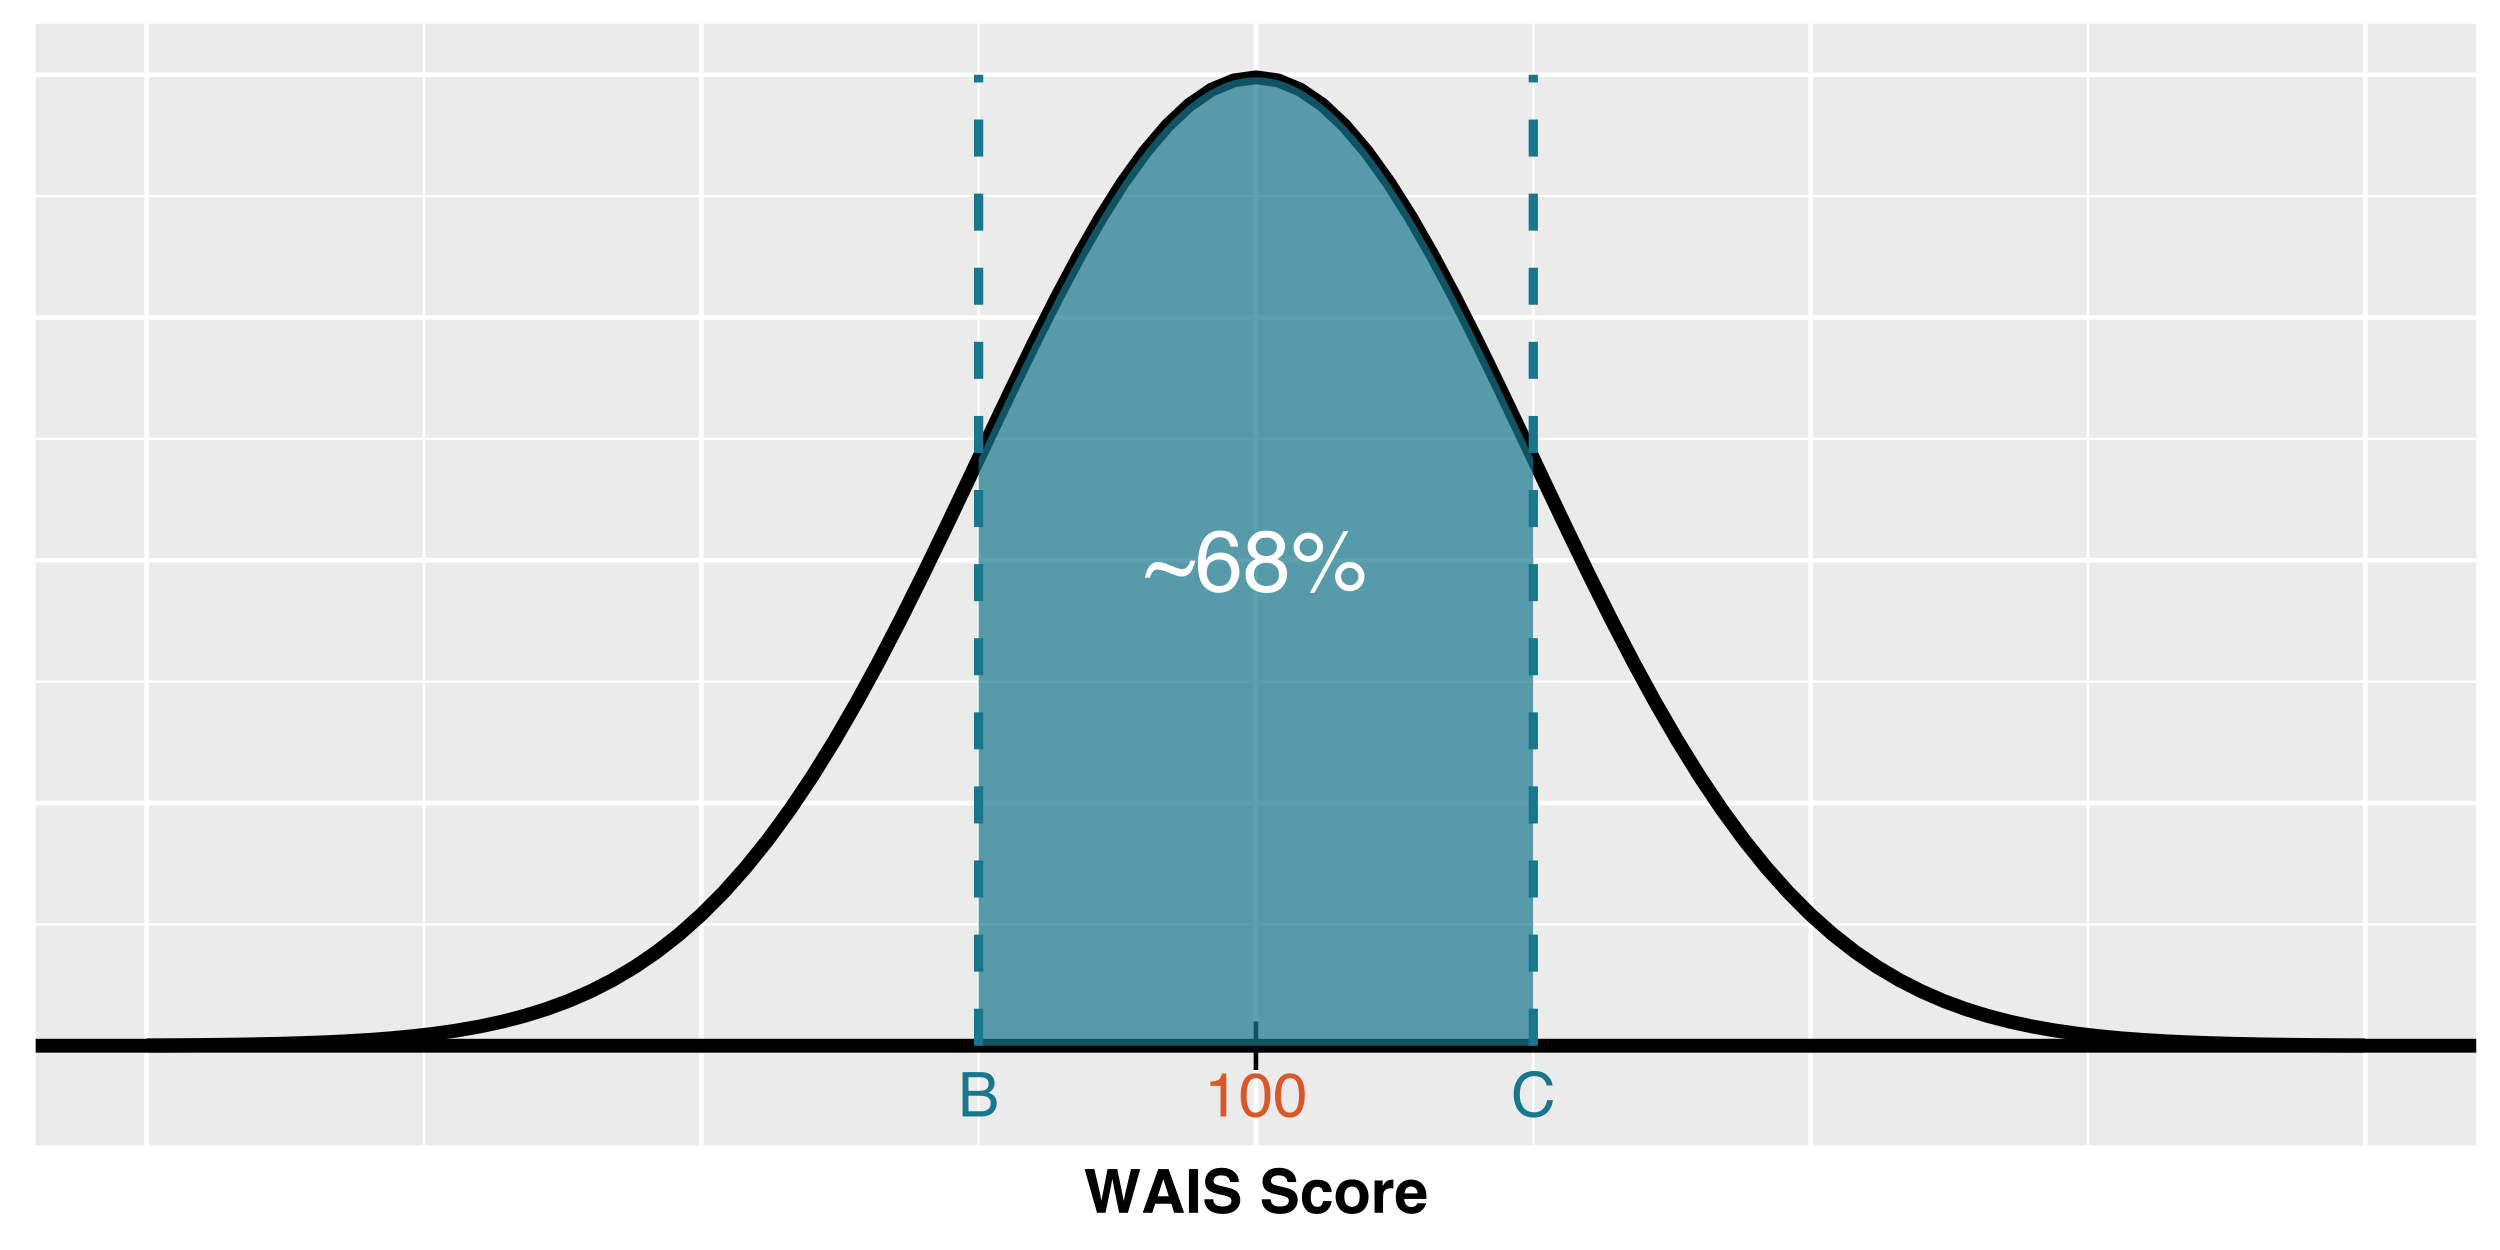
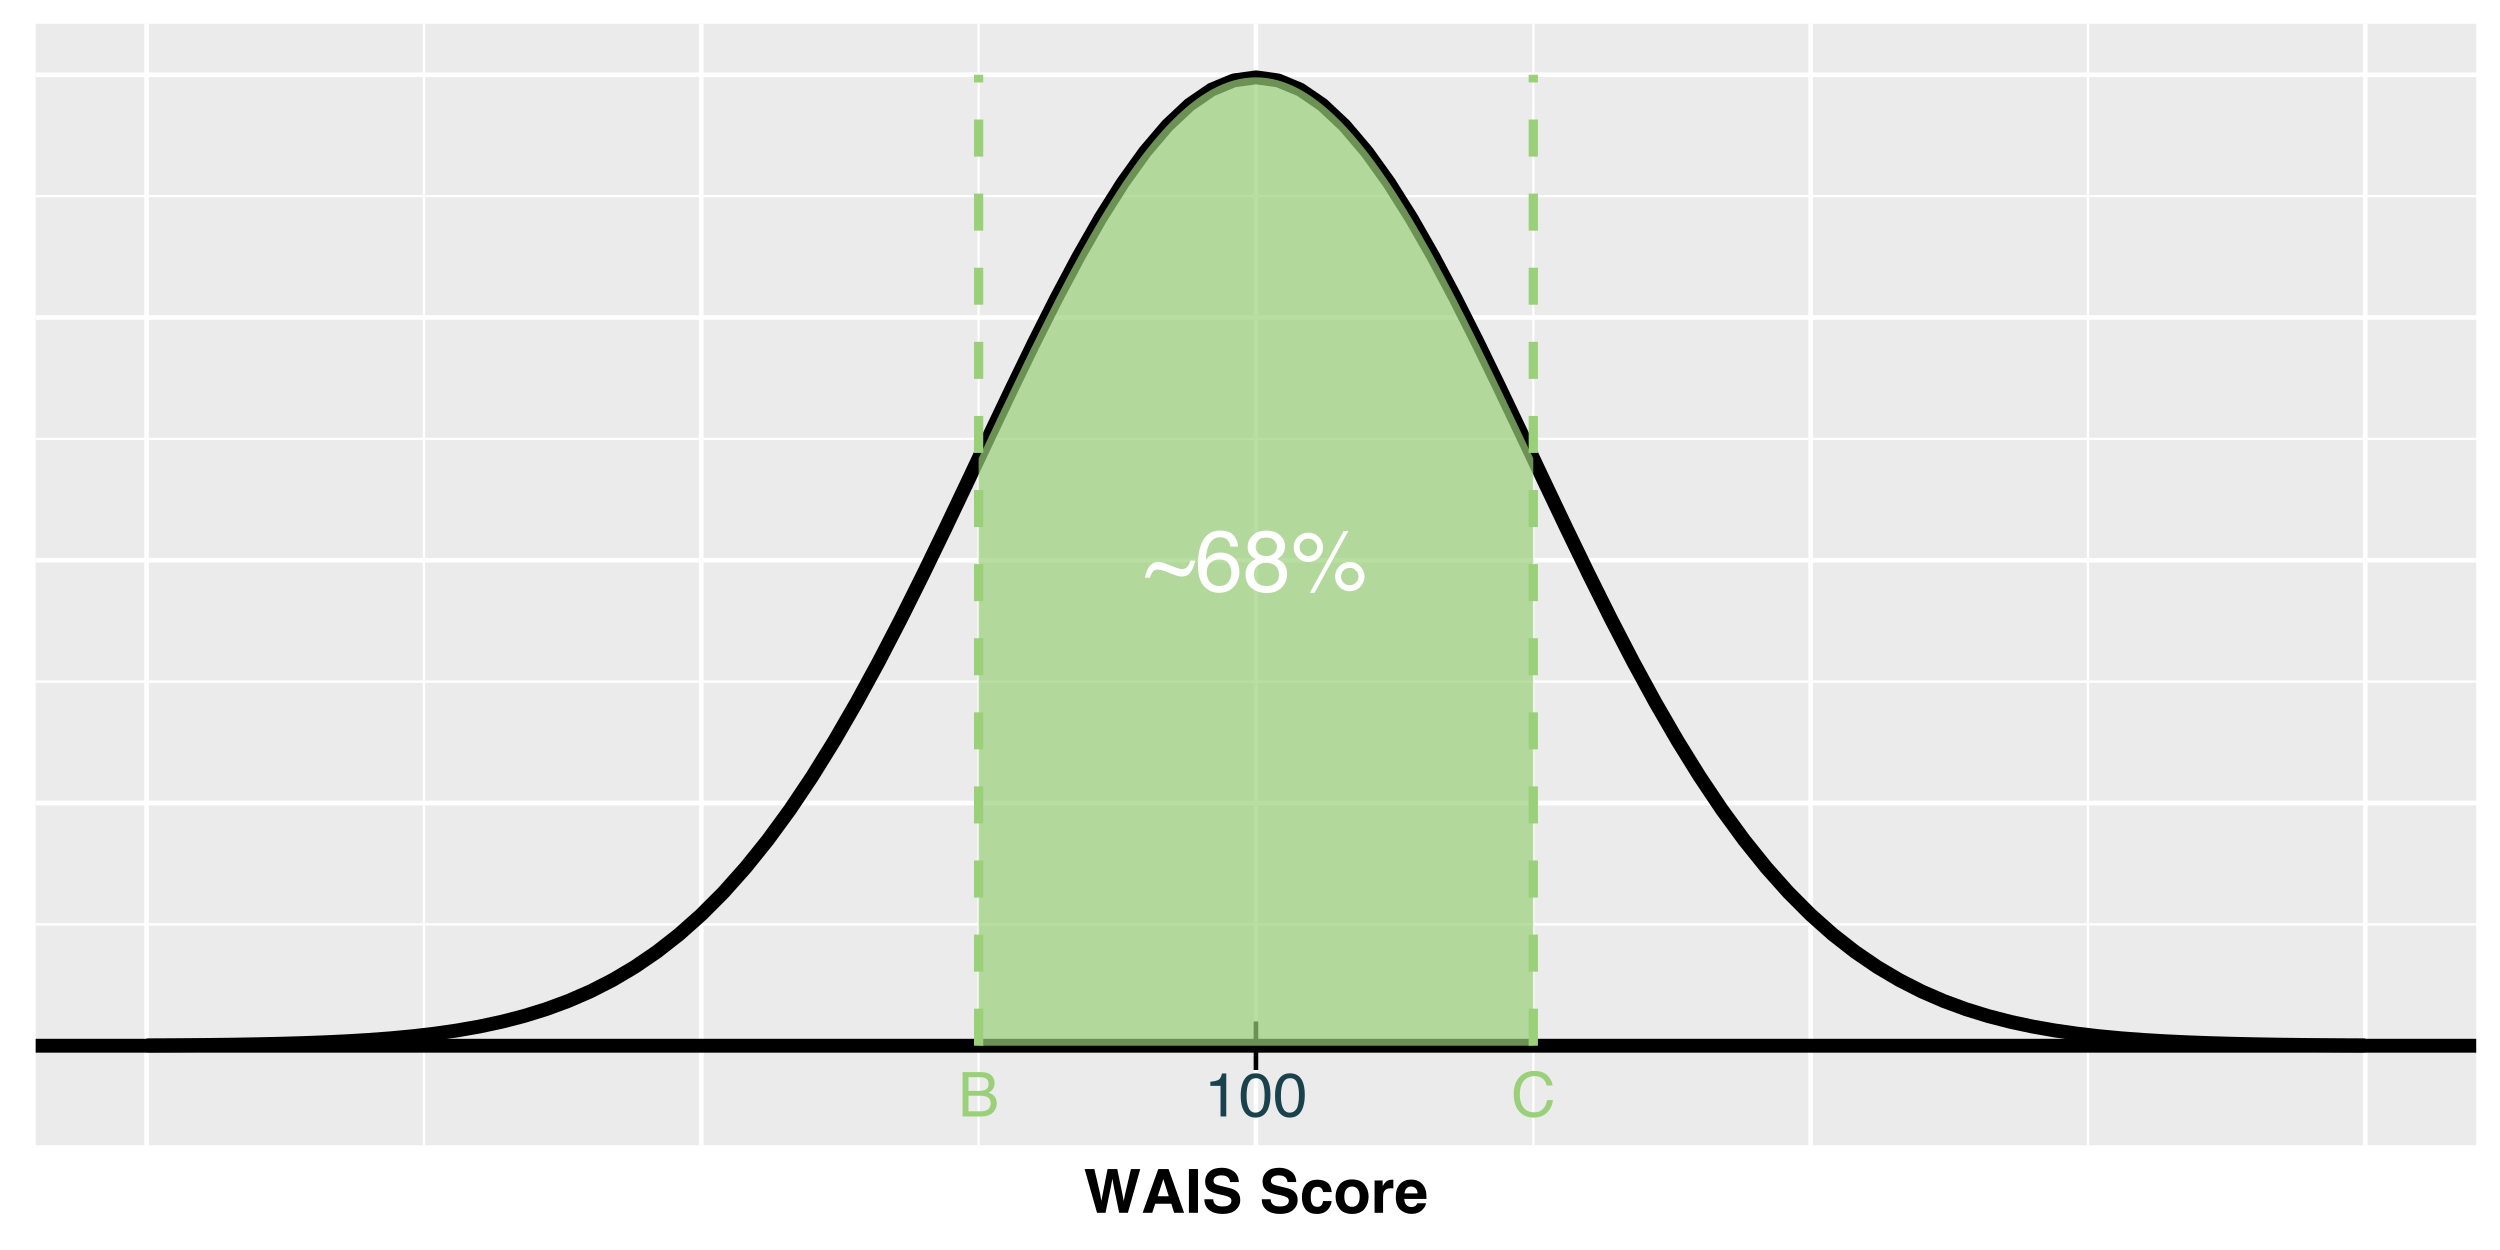
<svg xmlns="http://www.w3.org/2000/svg" xmlns:xlink="http://www.w3.org/1999/xlink" width="576pt" height="288pt" viewBox="0 0 576 288" version="1.1">
  <defs>
    <g>
      <symbol overflow="visible" id="glyph0-0">
        <path style="stroke:none;" d="M 0.453 0 L 0.453 -10.203 L 8.547 -10.203 L 8.547 0 Z M 7.281 -1.281 L 7.281 -8.922 L 1.734 -8.922 L 1.734 -1.281 Z M 7.281 -1.281 " />
      </symbol>
      <symbol overflow="visible" id="glyph0-1">
        <path style="stroke:none;" d="M 1.359 -7.047 L 1.359 -8 C 2.266 -8.082 2.895 -8.227 3.25 -8.438 C 3.602 -8.645 3.867 -9.133 4.047 -9.906 L 5.031 -9.906 L 5.031 0 L 3.703 0 L 3.703 -7.047 Z M 1.359 -7.047 " />
      </symbol>
      <symbol overflow="visible" id="glyph0-2">
        <path style="stroke:none;" d="M 3.844 -9.938 C 5.133 -9.938 6.066 -9.41 6.641 -8.359 C 7.078 -7.535 7.297 -6.41 7.297 -4.984 C 7.297 -3.629 7.098 -2.508 6.703 -1.625 C 6.117 -0.363 5.164 0.266 3.844 0.266 C 2.645 0.266 1.754 -0.25 1.172 -1.281 C 0.68 -2.145 0.438 -3.305 0.438 -4.766 C 0.438 -5.898 0.582 -6.867 0.875 -7.672 C 1.426 -9.18 2.414 -9.938 3.844 -9.938 Z M 3.828 -0.875 C 4.473 -0.875 4.988 -1.16 5.375 -1.734 C 5.758 -2.305 5.953 -3.375 5.953 -4.938 C 5.953 -6.062 5.812 -6.988 5.531 -7.719 C 5.258 -8.445 4.723 -8.812 3.922 -8.812 C 3.18 -8.812 2.641 -8.461 2.297 -7.766 C 1.961 -7.078 1.797 -6.062 1.797 -4.719 C 1.797 -3.707 1.906 -2.895 2.125 -2.281 C 2.457 -1.344 3.023 -0.875 3.828 -0.875 Z M 3.828 -0.875 " />
      </symbol>
      <symbol overflow="visible" id="glyph0-3">
        <path style="stroke:none;" d="M 5.375 -10.484 C 6.664 -10.484 7.664 -10.141 8.375 -9.453 C 9.094 -8.773 9.492 -8.004 9.578 -7.141 L 8.234 -7.141 C 8.078 -7.797 7.77 -8.316 7.312 -8.703 C 6.852 -9.086 6.211 -9.281 5.391 -9.281 C 4.391 -9.281 3.578 -8.926 2.953 -8.219 C 2.336 -7.508 2.031 -6.426 2.031 -4.969 C 2.031 -3.781 2.305 -2.812 2.859 -2.062 C 3.422 -1.32 4.254 -0.953 5.359 -0.953 C 6.379 -0.953 7.156 -1.344 7.688 -2.125 C 7.969 -2.539 8.18 -3.082 8.328 -3.75 L 9.672 -3.75 C 9.547 -2.676 9.148 -1.773 8.484 -1.047 C 7.672 -0.172 6.578 0.266 5.203 0.266 C 4.016 0.266 3.02 -0.094 2.219 -0.812 C 1.156 -1.758 0.625 -3.223 0.625 -5.203 C 0.625 -6.711 1.02 -7.945 1.812 -8.906 C 2.676 -9.957 3.863 -10.484 5.375 -10.484 Z M 5.109 -10.484 Z M 5.109 -10.484 " />
      </symbol>
      <symbol overflow="visible" id="glyph0-4">
        <path style="stroke:none;" d="M 4.922 -5.891 C 5.504 -5.891 5.957 -5.969 6.281 -6.125 C 6.789 -6.383 7.047 -6.844 7.047 -7.5 C 7.047 -8.164 6.773 -8.617 6.234 -8.859 C 5.922 -8.984 5.461 -9.047 4.859 -9.047 L 2.406 -9.047 L 2.406 -5.891 Z M 5.375 -1.188 C 6.227 -1.188 6.832 -1.43 7.188 -1.922 C 7.414 -2.223 7.531 -2.598 7.531 -3.047 C 7.531 -3.785 7.203 -4.285 6.547 -4.547 C 6.191 -4.691 5.723 -4.766 5.141 -4.766 L 2.406 -4.766 L 2.406 -1.188 Z M 1.047 -10.203 L 5.422 -10.203 C 6.617 -10.203 7.473 -9.844 7.984 -9.125 C 8.273 -8.707 8.422 -8.223 8.422 -7.672 C 8.422 -7.023 8.238 -6.5 7.875 -6.094 C 7.688 -5.875 7.41 -5.672 7.047 -5.484 C 7.578 -5.285 7.973 -5.062 8.234 -4.812 C 8.691 -4.375 8.922 -3.766 8.922 -2.984 C 8.922 -2.328 8.711 -1.727 8.297 -1.188 C 7.68 -0.395 6.703 0 5.359 0 L 1.047 0 Z M 1.047 -10.203 " />
      </symbol>
      <symbol overflow="visible" id="glyph1-0">
        <path style="stroke:none;" d="M 0.641 0 L 0.641 -14.297 L 11.984 -14.297 L 11.984 0 Z M 10.188 -1.797 L 10.188 -12.5 L 2.438 -12.5 L 2.438 -1.797 Z M 10.188 -1.797 " />
      </symbol>
      <symbol overflow="visible" id="glyph1-1">
        <path style="stroke:none;" d="M 3.203 -6.734 C 3.391 -6.734 3.586 -6.719 3.797 -6.688 C 4.16 -6.633 4.516 -6.539 4.859 -6.406 L 7.016 -5.547 C 7.348 -5.422 7.625 -5.328 7.844 -5.266 C 8.188 -5.16 8.488 -5.109 8.75 -5.109 C 9.219 -5.109 9.617 -5.297 9.953 -5.672 C 10.285 -6.047 10.508 -6.504 10.625 -7.047 L 11.75 -7.047 C 11.582 -6.129 11.258 -5.289 10.781 -4.531 C 10.312 -3.77 9.594 -3.391 8.625 -3.391 C 8.332 -3.391 7.988 -3.445 7.594 -3.562 C 7.352 -3.633 7.004 -3.758 6.547 -3.938 L 4.562 -4.703 C 4.312 -4.797 4.055 -4.867 3.797 -4.922 C 3.535 -4.973 3.32 -5 3.156 -5 C 2.602 -5 2.176 -4.789 1.875 -4.375 C 1.688 -4.125 1.5 -3.703 1.312 -3.109 L 0.172 -3.109 C 0.285 -3.648 0.406 -4.109 0.531 -4.484 C 0.664 -4.867 0.895 -5.301 1.219 -5.781 C 1.488 -6.102 1.781 -6.344 2.094 -6.5 C 2.406 -6.656 2.773 -6.734 3.203 -6.734 Z M 3.203 -6.734 " />
      </symbol>
      <symbol overflow="visible" id="glyph1-2">
        <path style="stroke:none;" d="M 5.828 -13.984 C 7.379 -13.984 8.461 -13.578 9.078 -12.766 C 9.691 -11.961 10 -11.133 10 -10.281 L 8.266 -10.281 C 8.16 -10.832 7.992 -11.266 7.766 -11.578 C 7.348 -12.16 6.711 -12.453 5.859 -12.453 C 4.879 -12.453 4.098 -12 3.516 -11.094 C 2.941 -10.188 2.625 -8.891 2.562 -7.203 C 2.957 -7.797 3.461 -8.238 4.078 -8.531 C 4.629 -8.789 5.25 -8.922 5.938 -8.922 C 7.102 -8.922 8.117 -8.547 8.984 -7.797 C 9.859 -7.055 10.297 -5.945 10.297 -4.469 C 10.297 -3.195 9.883 -2.07 9.062 -1.094 C 8.238 -0.125 7.066 0.359 5.547 0.359 C 4.242 0.359 3.117 -0.133 2.172 -1.125 C 1.223 -2.113 0.75 -3.781 0.75 -6.125 C 0.75 -7.852 0.957 -9.32 1.375 -10.531 C 2.188 -12.832 3.672 -13.984 5.828 -13.984 Z M 5.703 -1.203 C 6.617 -1.203 7.305 -1.508 7.766 -2.125 C 8.223 -2.738 8.453 -3.469 8.453 -4.312 C 8.453 -5.031 8.25 -5.711 7.844 -6.359 C 7.438 -7.004 6.691 -7.328 5.609 -7.328 C 4.859 -7.328 4.195 -7.078 3.625 -6.578 C 3.062 -6.078 2.781 -5.32 2.781 -4.312 C 2.781 -3.438 3.035 -2.695 3.547 -2.094 C 4.066 -1.5 4.785 -1.203 5.703 -1.203 Z M 5.703 -1.203 " />
      </symbol>
      <symbol overflow="visible" id="glyph1-3">
        <path style="stroke:none;" d="M 5.422 -8.094 C 6.191 -8.094 6.789 -8.305 7.219 -8.734 C 7.656 -9.172 7.875 -9.688 7.875 -10.281 C 7.875 -10.801 7.664 -11.273 7.25 -11.703 C 6.844 -12.141 6.211 -12.359 5.359 -12.359 C 4.516 -12.359 3.906 -12.141 3.531 -11.703 C 3.156 -11.273 2.969 -10.77 2.969 -10.188 C 2.969 -9.531 3.207 -9.016 3.688 -8.641 C 4.176 -8.273 4.754 -8.094 5.422 -8.094 Z M 5.531 -1.203 C 6.332 -1.203 7 -1.422 7.531 -1.859 C 8.07 -2.297 8.344 -2.945 8.344 -3.812 C 8.344 -4.719 8.066 -5.398 7.516 -5.859 C 6.961 -6.328 6.258 -6.562 5.406 -6.562 C 4.562 -6.562 3.875 -6.32 3.344 -5.844 C 2.82 -5.375 2.562 -4.719 2.562 -3.875 C 2.562 -3.145 2.801 -2.516 3.281 -1.984 C 3.758 -1.461 4.508 -1.203 5.531 -1.203 Z M 3.031 -7.422 C 2.551 -7.629 2.172 -7.875 1.891 -8.156 C 1.379 -8.676 1.125 -9.348 1.125 -10.172 C 1.125 -11.211 1.5 -12.102 2.25 -12.844 C 3.008 -13.594 4.078 -13.969 5.453 -13.969 C 6.797 -13.969 7.844 -13.613 8.594 -12.906 C 9.352 -12.207 9.734 -11.391 9.734 -10.453 C 9.734 -9.578 9.516 -8.875 9.078 -8.344 C 8.828 -8.031 8.441 -7.727 7.922 -7.438 C 8.504 -7.176 8.961 -6.875 9.297 -6.531 C 9.91 -5.875 10.219 -5.031 10.219 -4 C 10.219 -2.77 9.805 -1.727 8.984 -0.875 C 8.16 -0.02 6.992 0.406 5.484 0.406 C 4.129 0.406 2.984 0.035 2.047 -0.703 C 1.109 -1.441 0.641 -2.508 0.641 -3.906 C 0.641 -4.727 0.836 -5.441 1.234 -6.047 C 1.641 -6.648 2.238 -7.109 3.031 -7.422 Z M 3.031 -7.422 " />
      </symbol>
      <symbol overflow="visible" id="glyph1-4">
        <path style="stroke:none;" d="M 13.578 -6.766 C 14.516 -6.766 15.312 -6.43 15.969 -5.766 C 16.633 -5.109 16.969 -4.316 16.969 -3.391 C 16.969 -2.453 16.633 -1.648 15.969 -0.984 C 15.312 -0.328 14.516 0 13.578 0 C 12.641 0 11.836 -0.328 11.172 -0.984 C 10.516 -1.648 10.188 -2.453 10.188 -3.391 C 10.188 -4.316 10.516 -5.109 11.172 -5.766 C 11.836 -6.43 12.641 -6.766 13.578 -6.766 Z M 12.172 -13.875 L 13.25 -13.875 L 5.453 0.375 L 4.375 0.375 Z M 4.031 -8.109 C 4.582 -8.109 5.055 -8.305 5.453 -8.703 C 5.848 -9.098 6.047 -9.566 6.047 -10.109 C 6.047 -10.66 5.848 -11.133 5.453 -11.531 C 5.055 -11.926 4.582 -12.125 4.031 -12.125 C 3.477 -12.125 3.004 -11.926 2.609 -11.531 C 2.211 -11.145 2.016 -10.672 2.016 -10.109 C 2.016 -9.566 2.211 -9.098 2.609 -8.703 C 3.004 -8.305 3.477 -8.109 4.031 -8.109 Z M 4.031 -13.516 C 4.969 -13.516 5.766 -13.18 6.422 -12.516 C 7.086 -11.848 7.422 -11.047 7.422 -10.109 C 7.422 -9.18 7.086 -8.383 6.422 -7.719 C 5.766 -7.062 4.969 -6.734 4.031 -6.734 C 3.094 -6.734 2.289 -7.062 1.625 -7.719 C 0.969 -8.383 0.641 -9.18 0.641 -10.109 C 0.641 -11.047 0.969 -11.848 1.625 -12.516 C 2.289 -13.18 3.094 -13.516 4.031 -13.516 Z M 13.578 -1.375 C 14.129 -1.375 14.598 -1.57 14.984 -1.969 C 15.379 -2.363 15.578 -2.836 15.578 -3.391 C 15.578 -3.941 15.379 -4.41 14.984 -4.797 C 14.598 -5.191 14.129 -5.391 13.578 -5.391 C 13.023 -5.391 12.551 -5.191 12.156 -4.797 C 11.758 -4.41 11.562 -3.941 11.562 -3.391 C 11.562 -2.836 11.758 -2.363 12.156 -1.969 C 12.551 -1.57 13.023 -1.375 13.578 -1.375 Z M 13.578 -1.375 " />
      </symbol>
      <symbol overflow="visible" id="glyph2-0">
        <path style="stroke:none;" d="M 1.047 -10.078 L 9.172 -10.078 L 9.172 0 L 1.047 0 Z M 7.906 -1.266 L 7.906 -8.812 L 2.312 -8.812 L 2.312 -1.266 Z M 7.906 -1.266 " />
      </symbol>
      <symbol overflow="visible" id="glyph2-1">
        <path style="stroke:none;" d="M 10.875 -10.078 L 13.016 -10.078 L 10.172 0 L 8.156 0 L 6.953 -5.891 L 6.594 -7.844 L 6.234 -5.891 L 5.016 0 L 3.062 0 L 0.203 -10.078 L 2.438 -10.078 L 3.781 -4.312 L 4.062 -2.703 L 4.359 -4.266 L 5.484 -10.078 L 7.719 -10.078 L 8.906 -4.312 L 9.219 -2.703 L 9.516 -4.25 Z M 10.875 -10.078 " />
      </symbol>
      <symbol overflow="visible" id="glyph2-2">
        <path style="stroke:none;" d="M 6.969 -2.078 L 3.25 -2.078 L 2.562 0 L 0.359 0 L 3.953 -10.078 L 6.328 -10.078 L 9.906 0 L 7.609 0 Z M 6.375 -3.812 L 5.125 -7.766 L 3.828 -3.812 Z M 6.375 -3.812 " />
      </symbol>
      <symbol overflow="visible" id="glyph2-3">
        <path style="stroke:none;" d="M 0.906 -10.078 L 3 -10.078 L 3 0 L 0.906 0 Z M 0.906 -10.078 " />
      </symbol>
      <symbol overflow="visible" id="glyph2-4">
        <path style="stroke:none;" d="M 4.719 -1.453 C 5.219 -1.453 5.625 -1.508 5.938 -1.625 C 6.52 -1.832 6.812 -2.223 6.812 -2.797 C 6.812 -3.117 6.664 -3.375 6.375 -3.562 C 6.082 -3.738 5.625 -3.895 5 -4.031 L 3.938 -4.266 C 2.883 -4.504 2.16 -4.766 1.766 -5.047 C 1.086 -5.516 0.75 -6.238 0.75 -7.219 C 0.75 -8.125 1.078 -8.875 1.734 -9.469 C 2.391 -10.07 3.352 -10.375 4.625 -10.375 C 5.688 -10.375 6.594 -10.094 7.344 -9.531 C 8.094 -8.969 8.484 -8.148 8.516 -7.078 L 6.5 -7.078 C 6.457 -7.68 6.191 -8.113 5.703 -8.375 C 5.367 -8.539 4.961 -8.625 4.484 -8.625 C 3.941 -8.625 3.504 -8.516 3.172 -8.297 C 2.848 -8.078 2.688 -7.77 2.688 -7.375 C 2.688 -7.02 2.848 -6.75 3.172 -6.562 C 3.379 -6.445 3.816 -6.312 4.484 -6.156 L 6.219 -5.734 C 6.977 -5.555 7.551 -5.312 7.938 -5 C 8.539 -4.531 8.844 -3.848 8.844 -2.953 C 8.844 -2.023 8.488 -1.254 7.781 -0.641 C 7.082 -0.035 6.094 0.266 4.812 0.266 C 3.5 0.266 2.461 -0.031 1.703 -0.625 C 0.953 -1.227 0.578 -2.055 0.578 -3.109 L 2.594 -3.109 C 2.656 -2.648 2.781 -2.305 2.969 -2.078 C 3.312 -1.66 3.895 -1.453 4.719 -1.453 Z M 4.719 -1.453 " />
      </symbol>
      <symbol overflow="visible" id="glyph2-5">
        <path style="stroke:none;" d="" />
      </symbol>
      <symbol overflow="visible" id="glyph2-6">
        <path style="stroke:none;" d="M 7.359 -4.781 L 5.359 -4.781 C 5.328 -5.062 5.234 -5.312 5.078 -5.531 C 4.859 -5.832 4.52 -5.984 4.062 -5.984 C 3.406 -5.984 2.957 -5.656 2.719 -5 C 2.582 -4.656 2.516 -4.195 2.516 -3.625 C 2.516 -3.07 2.582 -2.629 2.719 -2.297 C 2.945 -1.68 3.383 -1.375 4.031 -1.375 C 4.477 -1.375 4.797 -1.492 4.984 -1.734 C 5.18 -1.984 5.301 -2.305 5.344 -2.703 L 7.328 -2.703 C 7.285 -2.109 7.07 -1.547 6.688 -1.016 C 6.082 -0.16 5.18 0.266 3.984 0.266 C 2.785 0.266 1.898 -0.086 1.328 -0.797 C 0.766 -1.516 0.484 -2.441 0.484 -3.578 C 0.484 -4.859 0.797 -5.852 1.422 -6.562 C 2.047 -7.27 2.906 -7.625 4 -7.625 C 4.938 -7.625 5.703 -7.414 6.297 -7 C 6.891 -6.582 7.242 -5.844 7.359 -4.781 Z M 7.359 -4.781 " />
      </symbol>
      <symbol overflow="visible" id="glyph2-7">
        <path style="stroke:none;" d="M 7.125 -6.516 C 7.75 -5.723 8.062 -4.789 8.062 -3.719 C 8.062 -2.625 7.75 -1.688 7.125 -0.906 C 6.5 -0.125 5.547 0.266 4.266 0.266 C 2.984 0.266 2.023 -0.125 1.391 -0.906 C 0.766 -1.688 0.453 -2.625 0.453 -3.719 C 0.453 -4.789 0.766 -5.719 1.391 -6.5 C 2.023 -7.289 2.984 -7.688 4.266 -7.688 C 5.547 -7.688 6.5 -7.297 7.125 -6.516 Z M 4.25 -6.047 C 3.676 -6.047 3.234 -5.844 2.922 -5.438 C 2.617 -5.031 2.469 -4.457 2.469 -3.719 C 2.469 -2.969 2.617 -2.391 2.922 -1.984 C 3.234 -1.578 3.676 -1.375 4.25 -1.375 C 4.82 -1.375 5.258 -1.578 5.562 -1.984 C 5.863 -2.391 6.016 -2.969 6.016 -3.719 C 6.016 -4.457 5.863 -5.031 5.562 -5.438 C 5.258 -5.844 4.82 -6.047 4.25 -6.047 Z M 4.25 -6.047 " />
      </symbol>
      <symbol overflow="visible" id="glyph2-8">
        <path style="stroke:none;" d="M 4.656 -5.656 C 3.875 -5.656 3.348 -5.398 3.078 -4.891 C 2.922 -4.598 2.844 -4.156 2.844 -3.562 L 2.844 0 L 0.891 0 L 0.891 -7.453 L 2.75 -7.453 L 2.75 -6.156 C 3.051 -6.645 3.312 -6.984 3.531 -7.172 C 3.895 -7.473 4.367 -7.625 4.953 -7.625 C 4.992 -7.625 5.023 -7.625 5.047 -7.625 C 5.078 -7.625 5.133 -7.617 5.219 -7.609 L 5.219 -5.625 C 5.094 -5.633 4.984 -5.641 4.891 -5.641 C 4.797 -5.648 4.719 -5.656 4.656 -5.656 Z M 4.656 -5.656 " />
      </symbol>
      <symbol overflow="visible" id="glyph2-9">
        <path style="stroke:none;" d="M 7.281 -2.188 C 7.238 -1.75 7.008 -1.301 6.594 -0.844 C 5.957 -0.113 5.066 0.25 3.922 0.25 C 2.973 0.25 2.133 -0.055 1.406 -0.672 C 0.688 -1.285 0.328 -2.281 0.328 -3.656 C 0.328 -4.938 0.648 -5.922 1.297 -6.609 C 1.953 -7.305 2.801 -7.656 3.844 -7.656 C 4.469 -7.656 5.023 -7.535 5.516 -7.297 C 6.016 -7.066 6.426 -6.703 6.75 -6.203 C 7.039 -5.754 7.234 -5.238 7.328 -4.656 C 7.367 -4.32 7.391 -3.832 7.391 -3.188 L 2.281 -3.188 C 2.312 -2.438 2.547 -1.91 2.984 -1.609 C 3.254 -1.422 3.578 -1.328 3.953 -1.328 C 4.359 -1.328 4.688 -1.441 4.938 -1.672 C 5.07 -1.797 5.191 -1.969 5.297 -2.188 Z M 5.359 -4.469 C 5.328 -4.988 5.172 -5.379 4.891 -5.641 C 4.609 -5.91 4.258 -6.047 3.844 -6.047 C 3.395 -6.047 3.047 -5.906 2.797 -5.625 C 2.547 -5.344 2.391 -4.957 2.328 -4.469 Z M 5.359 -4.469 " />
      </symbol>
    </g>
    <clipPath id="clip1">
      <path d="M 8.219 5.48 L 570.52 5.48 L 570.52 263.871 L 8.219 263.871 Z M 8.219 5.48 " />
    </clipPath>
    <clipPath id="clip2">
      <path d="M 8.219 212 L 570.52 212 L 570.52 214 L 8.219 214 Z M 8.219 212 " />
    </clipPath>
    <clipPath id="clip3">
      <path d="M 8.219 156 L 570.52 156 L 570.52 158 L 8.219 158 Z M 8.219 156 " />
    </clipPath>
    <clipPath id="clip4">
      <path d="M 8.219 100 L 570.52 100 L 570.52 102 L 8.219 102 Z M 8.219 100 " />
    </clipPath>
    <clipPath id="clip5">
      <path d="M 8.219 44 L 570.52 44 L 570.52 46 L 8.219 46 Z M 8.219 44 " />
    </clipPath>
    <clipPath id="clip6">
      <path d="M 97 5.48 L 98 5.48 L 98 263.871 L 97 263.871 Z M 97 5.48 " />
    </clipPath>
    <clipPath id="clip7">
      <path d="M 225 5.48 L 226 5.48 L 226 263.871 L 225 263.871 Z M 225 5.48 " />
    </clipPath>
    <clipPath id="clip8">
      <path d="M 353 5.48 L 354 5.48 L 354 263.871 L 353 263.871 Z M 353 5.48 " />
    </clipPath>
    <clipPath id="clip9">
      <path d="M 480 5.48 L 482 5.48 L 482 263.871 L 480 263.871 Z M 480 5.48 " />
    </clipPath>
    <clipPath id="clip10">
      <path d="M 8.219 240 L 570.52 240 L 570.52 242 L 8.219 242 Z M 8.219 240 " />
    </clipPath>
    <clipPath id="clip11">
      <path d="M 8.219 184 L 570.52 184 L 570.52 186 L 8.219 186 Z M 8.219 184 " />
    </clipPath>
    <clipPath id="clip12">
      <path d="M 8.219 128 L 570.52 128 L 570.52 130 L 8.219 130 Z M 8.219 128 " />
    </clipPath>
    <clipPath id="clip13">
      <path d="M 8.219 72 L 570.52 72 L 570.52 74 L 8.219 74 Z M 8.219 72 " />
    </clipPath>
    <clipPath id="clip14">
      <path d="M 8.219 16 L 570.52 16 L 570.52 18 L 8.219 18 Z M 8.219 16 " />
    </clipPath>
    <clipPath id="clip15">
      <path d="M 33 5.48 L 35 5.48 L 35 263.871 L 33 263.871 Z M 33 5.48 " />
    </clipPath>
    <clipPath id="clip16">
      <path d="M 161 5.48 L 163 5.48 L 163 263.871 L 161 263.871 Z M 161 5.48 " />
    </clipPath>
    <clipPath id="clip17">
      <path d="M 288 5.48 L 290 5.48 L 290 263.871 L 288 263.871 Z M 288 5.48 " />
    </clipPath>
    <clipPath id="clip18">
      <path d="M 416 5.48 L 418 5.48 L 418 263.871 L 416 263.871 Z M 416 5.48 " />
    </clipPath>
    <clipPath id="clip19">
      <path d="M 544 5.48 L 546 5.48 L 546 263.871 L 544 263.871 Z M 544 5.48 " />
    </clipPath>
    <clipPath id="clip20">
      <path d="M 8.219 239 L 570.52 239 L 570.52 243 L 8.219 243 Z M 8.219 239 " />
    </clipPath>
  </defs>
  <g id="surface379">
    <rect x="0" y="0" width="576" height="288" style="fill:rgb(100%,100%,100%);fill-opacity:1;stroke:none;" />
    <rect x="0" y="0" width="576" height="288" style="fill:rgb(100%,100%,100%);fill-opacity:1;stroke:none;" />
    <path style="fill:none;stroke-width:1.067;stroke-linecap:round;stroke-linejoin:round;stroke:rgb(100%,100%,100%);stroke-opacity:1;stroke-miterlimit:10;" d="M 0 288 L 576 288 L 576 0 L 0 0 Z M 0 288 " />
    <g clip-path="url(#clip1)" clip-rule="nonzero">
      <path style=" stroke:none;fill-rule:nonzero;fill:rgb(92.157%,92.157%,92.157%);fill-opacity:1;" d="M 8.219 263.867 L 570.52 263.867 L 570.52 5.477 L 8.219 5.477 Z M 8.219 263.867 " />
    </g>
    <g clip-path="url(#clip2)" clip-rule="nonzero">
      <path style="fill:none;stroke-width:0.533;stroke-linecap:butt;stroke-linejoin:round;stroke:rgb(100%,100%,100%);stroke-opacity:1;stroke-miterlimit:10;" d="M 8.219 212.973 L 570.52 212.973 " />
    </g>
    <g clip-path="url(#clip3)" clip-rule="nonzero">
      <path style="fill:none;stroke-width:0.533;stroke-linecap:butt;stroke-linejoin:round;stroke:rgb(100%,100%,100%);stroke-opacity:1;stroke-miterlimit:10;" d="M 8.219 157.047 L 570.52 157.047 " />
    </g>
    <g clip-path="url(#clip4)" clip-rule="nonzero">
      <path style="fill:none;stroke-width:0.533;stroke-linecap:butt;stroke-linejoin:round;stroke:rgb(100%,100%,100%);stroke-opacity:1;stroke-miterlimit:10;" d="M 8.219 101.117 L 570.52 101.117 " />
    </g>
    <g clip-path="url(#clip5)" clip-rule="nonzero">
      <path style="fill:none;stroke-width:0.533;stroke-linecap:butt;stroke-linejoin:round;stroke:rgb(100%,100%,100%);stroke-opacity:1;stroke-miterlimit:10;" d="M 8.219 45.188 L 570.52 45.188 " />
    </g>
    <g clip-path="url(#clip6)" clip-rule="nonzero">
      <path style="fill:none;stroke-width:0.533;stroke-linecap:butt;stroke-linejoin:round;stroke:rgb(100%,100%,100%);stroke-opacity:1;stroke-miterlimit:10;" d="M 97.676 263.867 L 97.676 5.48 " />
    </g>
    <g clip-path="url(#clip7)" clip-rule="nonzero">
      <path style="fill:none;stroke-width:0.533;stroke-linecap:butt;stroke-linejoin:round;stroke:rgb(100%,100%,100%);stroke-opacity:1;stroke-miterlimit:10;" d="M 225.473 263.867 L 225.473 5.48 " />
    </g>
    <g clip-path="url(#clip8)" clip-rule="nonzero">
      <path style="fill:none;stroke-width:0.533;stroke-linecap:butt;stroke-linejoin:round;stroke:rgb(100%,100%,100%);stroke-opacity:1;stroke-miterlimit:10;" d="M 353.27 263.867 L 353.27 5.48 " />
    </g>
    <g clip-path="url(#clip9)" clip-rule="nonzero">
      <path style="fill:none;stroke-width:0.533;stroke-linecap:butt;stroke-linejoin:round;stroke:rgb(100%,100%,100%);stroke-opacity:1;stroke-miterlimit:10;" d="M 481.062 263.867 L 481.062 5.48 " />
    </g>
    <g clip-path="url(#clip10)" clip-rule="nonzero">
      <path style="fill:none;stroke-width:1.067;stroke-linecap:butt;stroke-linejoin:round;stroke:rgb(100%,100%,100%);stroke-opacity:1;stroke-miterlimit:10;" d="M 8.219 240.938 L 570.52 240.938 " />
    </g>
    <g clip-path="url(#clip11)" clip-rule="nonzero">
      <path style="fill:none;stroke-width:1.067;stroke-linecap:butt;stroke-linejoin:round;stroke:rgb(100%,100%,100%);stroke-opacity:1;stroke-miterlimit:10;" d="M 8.219 185.008 L 570.52 185.008 " />
    </g>
    <g clip-path="url(#clip12)" clip-rule="nonzero">
      <path style="fill:none;stroke-width:1.067;stroke-linecap:butt;stroke-linejoin:round;stroke:rgb(100%,100%,100%);stroke-opacity:1;stroke-miterlimit:10;" d="M 8.219 129.082 L 570.52 129.082 " />
    </g>
    <g clip-path="url(#clip13)" clip-rule="nonzero">
      <path style="fill:none;stroke-width:1.067;stroke-linecap:butt;stroke-linejoin:round;stroke:rgb(100%,100%,100%);stroke-opacity:1;stroke-miterlimit:10;" d="M 8.219 73.152 L 570.52 73.152 " />
    </g>
    <g clip-path="url(#clip14)" clip-rule="nonzero">
      <path style="fill:none;stroke-width:1.067;stroke-linecap:butt;stroke-linejoin:round;stroke:rgb(100%,100%,100%);stroke-opacity:1;stroke-miterlimit:10;" d="M 8.219 17.223 L 570.52 17.223 " />
    </g>
    <g clip-path="url(#clip15)" clip-rule="nonzero">
      <path style="fill:none;stroke-width:1.067;stroke-linecap:butt;stroke-linejoin:round;stroke:rgb(100%,100%,100%);stroke-opacity:1;stroke-miterlimit:10;" d="M 33.777 263.867 L 33.777 5.48 " />
    </g>
    <g clip-path="url(#clip16)" clip-rule="nonzero">
      <path style="fill:none;stroke-width:1.067;stroke-linecap:butt;stroke-linejoin:round;stroke:rgb(100%,100%,100%);stroke-opacity:1;stroke-miterlimit:10;" d="M 161.574 263.867 L 161.574 5.48 " />
    </g>
    <g clip-path="url(#clip17)" clip-rule="nonzero">
      <path style="fill:none;stroke-width:1.067;stroke-linecap:butt;stroke-linejoin:round;stroke:rgb(100%,100%,100%);stroke-opacity:1;stroke-miterlimit:10;" d="M 289.371 263.867 L 289.371 5.48 " />
    </g>
    <g clip-path="url(#clip18)" clip-rule="nonzero">
      <path style="fill:none;stroke-width:1.067;stroke-linecap:butt;stroke-linejoin:round;stroke:rgb(100%,100%,100%);stroke-opacity:1;stroke-miterlimit:10;" d="M 417.164 263.867 L 417.164 5.48 " />
    </g>
    <g clip-path="url(#clip19)" clip-rule="nonzero">
      <path style="fill:none;stroke-width:1.067;stroke-linecap:butt;stroke-linejoin:round;stroke:rgb(100%,100%,100%);stroke-opacity:1;stroke-miterlimit:10;" d="M 544.961 263.867 L 544.961 5.48 " />
    </g>
    <path style="fill:none;stroke-width:3.201;stroke-linecap:butt;stroke-linejoin:round;stroke:rgb(0%,0%,0%);stroke-opacity:1;stroke-miterlimit:10;" d="M 33.777 240.863 L 38.891 240.836 L 44.004 240.797 L 49.113 240.746 L 54.227 240.684 L 59.336 240.594 L 64.449 240.484 L 69.562 240.336 L 74.672 240.148 L 79.785 239.91 L 84.898 239.605 L 90.008 239.223 L 95.121 238.742 L 100.23 238.145 L 105.344 237.41 L 110.457 236.512 L 115.566 235.418 L 120.68 234.098 L 125.793 232.516 L 130.902 230.633 L 136.016 228.414 L 141.125 225.809 L 146.238 222.781 L 151.352 219.289 L 156.461 215.289 L 161.574 210.742 L 166.688 205.617 L 171.797 199.883 L 176.91 193.523 L 182.02 186.531 L 187.133 178.902 L 192.246 170.656 L 197.355 161.82 L 202.469 152.445 L 207.582 142.59 L 212.691 132.332 L 217.805 121.773 L 222.918 111.02 L 228.027 100.195 L 233.141 89.449 L 238.25 78.918 L 243.363 68.762 L 248.477 59.137 L 253.586 50.195 L 258.699 42.094 L 263.812 34.969 L 268.922 28.953 L 274.035 24.148 L 279.145 20.652 L 284.258 18.527 L 289.371 17.816 L 294.48 18.527 L 299.594 20.652 L 304.707 24.148 L 309.816 28.953 L 314.93 34.969 L 320.039 42.094 L 325.152 50.195 L 330.266 59.137 L 335.375 68.762 L 340.488 78.918 L 345.602 89.449 L 350.711 100.195 L 355.824 111.02 L 360.934 121.773 L 366.047 132.332 L 371.16 142.59 L 376.27 152.445 L 381.383 161.82 L 386.496 170.656 L 391.605 178.902 L 396.719 186.531 L 401.832 193.523 L 406.941 199.883 L 412.055 205.617 L 417.164 210.742 L 422.277 215.289 L 427.391 219.289 L 432.5 222.781 L 437.613 225.809 L 442.727 228.414 L 447.836 230.633 L 452.949 232.516 L 458.059 234.098 L 463.172 235.418 L 468.285 236.512 L 473.395 237.41 L 478.508 238.145 L 483.621 238.742 L 488.73 239.223 L 493.844 239.605 L 498.953 239.91 L 504.066 240.148 L 509.18 240.336 L 514.289 240.484 L 519.402 240.594 L 524.516 240.684 L 529.625 240.746 L 534.738 240.797 L 539.848 240.836 L 544.961 240.863 " />
    <g clip-path="url(#clip20)" clip-rule="nonzero">
      <path style="fill:none;stroke-width:3.201;stroke-linecap:butt;stroke-linejoin:round;stroke:rgb(0%,0%,0%);stroke-opacity:1;stroke-miterlimit:10;" d="M 8.219 240.938 L 570.52 240.938 " />
    </g>
-     <g style="fill:rgb(85.098%,34.51%,16.078%);fill-opacity:1;">
+     <g style="fill:rgb(9.804%,25.882%,29.804%);fill-opacity:1;">
      <use xlink:href="#glyph0-1" x="277.504" y="257.227" />
      <use xlink:href="#glyph0-2" x="285.416" y="257.227" />
      <use xlink:href="#glyph0-2" x="293.328" y="257.227" />
    </g>
    <path style="fill:none;stroke-width:1.067;stroke-linecap:butt;stroke-linejoin:round;stroke:rgb(0%,0%,0%);stroke-opacity:1;stroke-miterlimit:10;" d="M 289.371 235.344 L 289.371 246.531 " />
-     <path style=" stroke:none;fill-rule:nonzero;fill:rgb(9.412%,46.667%,54.902%);fill-opacity:0.698;" d="M 225.473 105.609 L 228.027 100.195 L 229.305 97.496 L 230.582 94.805 L 231.863 92.121 L 233.141 89.449 L 234.418 86.789 L 235.695 84.145 L 236.973 81.523 L 238.25 78.918 L 239.531 76.336 L 240.809 73.785 L 242.086 71.258 L 243.363 68.762 L 244.641 66.301 L 245.918 63.871 L 247.195 61.484 L 248.477 59.137 L 249.754 56.832 L 251.031 54.57 L 252.309 52.359 L 253.586 50.195 L 254.863 48.086 L 256.145 46.031 L 257.422 44.035 L 258.699 42.094 L 259.977 40.215 L 261.254 38.402 L 262.531 36.652 L 263.812 34.969 L 265.09 33.359 L 266.367 31.816 L 267.645 30.348 L 268.922 28.953 L 270.199 27.633 L 271.477 26.395 L 272.758 25.23 L 274.035 24.148 L 275.312 23.152 L 276.59 22.234 L 277.867 21.402 L 279.145 20.652 L 280.426 19.992 L 281.703 19.418 L 282.98 18.93 L 284.258 18.527 L 285.535 18.219 L 286.812 17.996 L 288.094 17.859 L 289.371 17.816 L 290.648 17.859 L 291.926 17.996 L 293.203 18.219 L 294.48 18.527 L 295.758 18.93 L 297.039 19.418 L 298.316 19.992 L 299.594 20.652 L 300.871 21.402 L 302.148 22.234 L 303.426 23.152 L 304.707 24.148 L 305.984 25.23 L 307.262 26.395 L 308.539 27.633 L 309.816 28.953 L 311.094 30.348 L 312.375 31.816 L 313.652 33.359 L 314.93 34.969 L 316.207 36.652 L 317.484 38.402 L 318.762 40.215 L 320.039 42.094 L 321.32 44.035 L 322.598 46.031 L 323.875 48.086 L 325.152 50.195 L 326.43 52.359 L 327.707 54.57 L 328.988 56.832 L 330.266 59.137 L 331.543 61.484 L 332.82 63.871 L 334.098 66.301 L 335.375 68.762 L 336.652 71.258 L 337.934 73.785 L 339.211 76.336 L 340.488 78.918 L 341.766 81.523 L 343.043 84.145 L 344.32 86.789 L 345.602 89.449 L 346.879 92.121 L 348.156 94.805 L 349.434 97.496 L 350.711 100.195 L 351.988 102.902 L 353.27 105.609 L 353.27 240.938 L 225.473 240.938 Z M 225.473 105.609 " />
-     <path style="fill:none;stroke-width:2.134;stroke-linecap:butt;stroke-linejoin:round;stroke:rgb(9.412%,46.667%,54.902%);stroke-opacity:1;stroke-dasharray:8.536,8.536;stroke-miterlimit:10;" d="M 225.473 240.938 L 225.473 17.223 " />
-     <path style="fill:none;stroke-width:2.134;stroke-linecap:butt;stroke-linejoin:round;stroke:rgb(9.412%,46.667%,54.902%);stroke-opacity:1;stroke-dasharray:8.536,8.536;stroke-miterlimit:10;" d="M 353.27 240.938 L 353.27 17.223 " />
+     <path style=" stroke:none;fill-rule:nonzero;fill:rgb(60.392%,81.569%,47.451%);fill-opacity:0.698;" d="M 225.473 105.609 L 228.027 100.195 L 229.305 97.496 L 230.582 94.805 L 231.863 92.121 L 233.141 89.449 L 234.418 86.789 L 235.695 84.145 L 236.973 81.523 L 238.25 78.918 L 239.531 76.336 L 240.809 73.785 L 242.086 71.258 L 243.363 68.762 L 244.641 66.301 L 245.918 63.871 L 247.195 61.484 L 248.477 59.137 L 249.754 56.832 L 251.031 54.57 L 252.309 52.359 L 253.586 50.195 L 254.863 48.086 L 256.145 46.031 L 257.422 44.035 L 258.699 42.094 L 259.977 40.215 L 261.254 38.402 L 262.531 36.652 L 263.812 34.969 L 265.09 33.359 L 266.367 31.816 L 267.645 30.348 L 268.922 28.953 L 270.199 27.633 L 271.477 26.395 L 272.758 25.23 L 274.035 24.148 L 275.312 23.152 L 276.59 22.234 L 277.867 21.402 L 279.145 20.652 L 280.426 19.992 L 281.703 19.418 L 282.98 18.93 L 284.258 18.527 L 285.535 18.219 L 286.812 17.996 L 288.094 17.859 L 289.371 17.816 L 290.648 17.859 L 291.926 17.996 L 293.203 18.219 L 294.48 18.527 L 295.758 18.93 L 297.039 19.418 L 298.316 19.992 L 299.594 20.652 L 300.871 21.402 L 302.148 22.234 L 303.426 23.152 L 304.707 24.148 L 305.984 25.23 L 307.262 26.395 L 308.539 27.633 L 309.816 28.953 L 311.094 30.348 L 312.375 31.816 L 313.652 33.359 L 314.93 34.969 L 316.207 36.652 L 317.484 38.402 L 318.762 40.215 L 320.039 42.094 L 321.32 44.035 L 322.598 46.031 L 323.875 48.086 L 325.152 50.195 L 326.43 52.359 L 327.707 54.57 L 328.988 56.832 L 330.266 59.137 L 331.543 61.484 L 332.82 63.871 L 334.098 66.301 L 335.375 68.762 L 336.652 71.258 L 337.934 73.785 L 339.211 76.336 L 340.488 78.918 L 341.766 81.523 L 343.043 84.145 L 344.32 86.789 L 345.602 89.449 L 346.879 92.121 L 348.156 94.805 L 349.434 97.496 L 350.711 100.195 L 351.988 102.902 L 353.27 105.609 L 353.27 240.938 L 225.473 240.938 Z M 225.473 105.609 " />
+     <path style="fill:none;stroke-width:2.134;stroke-linecap:butt;stroke-linejoin:round;stroke:rgb(60.392%,81.569%,47.451%);stroke-opacity:1;stroke-dasharray:8.536,8.536;stroke-miterlimit:10;" d="M 225.473 240.938 L 225.473 17.223 " />
+     <path style="fill:none;stroke-width:2.134;stroke-linecap:butt;stroke-linejoin:round;stroke:rgb(60.392%,81.569%,47.451%);stroke-opacity:1;stroke-dasharray:8.536,8.536;stroke-miterlimit:10;" d="M 353.27 240.938 L 353.27 17.223 " />
    <g style="fill:rgb(100%,100%,100%);fill-opacity:1;">
      <use xlink:href="#glyph1-1" x="263.625" y="136.223" />
      <use xlink:href="#glyph1-2" x="275.256" y="136.223" />
      <use xlink:href="#glyph1-3" x="286.333" y="136.223" />
      <use xlink:href="#glyph1-4" x="297.41" y="136.223" />
    </g>
-     <g style="fill:rgb(9.412%,46.667%,54.902%);fill-opacity:1;">
+     <g style="fill:rgb(60.392%,81.569%,47.451%);fill-opacity:1;">
      <use xlink:href="#glyph0-3" x="348.133" y="257.227" />
    </g>
-     <g style="fill:rgb(9.412%,46.667%,54.902%);fill-opacity:1;">
+     <g style="fill:rgb(60.392%,81.569%,47.451%);fill-opacity:1;">
      <use xlink:href="#glyph0-4" x="220.727" y="257.227" />
    </g>
    <g style="fill:rgb(0%,0%,0%);fill-opacity:1;">
      <use xlink:href="#glyph2-1" x="249.695" y="279.426" />
      <use xlink:href="#glyph2-2" x="262.909" y="279.426" />
      <use xlink:href="#glyph2-3" x="273.02" y="279.426" />
      <use xlink:href="#glyph2-4" x="276.909" y="279.426" />
      <use xlink:href="#glyph2-5" x="286.247" y="279.426" />
      <use xlink:href="#glyph2-4" x="290.137" y="279.426" />
      <use xlink:href="#glyph2-6" x="299.475" y="279.426" />
      <use xlink:href="#glyph2-7" x="307.261" y="279.426" />
      <use xlink:href="#glyph2-8" x="315.812" y="279.426" />
      <use xlink:href="#glyph2-9" x="321.261" y="279.426" />
    </g>
  </g>
</svg>
